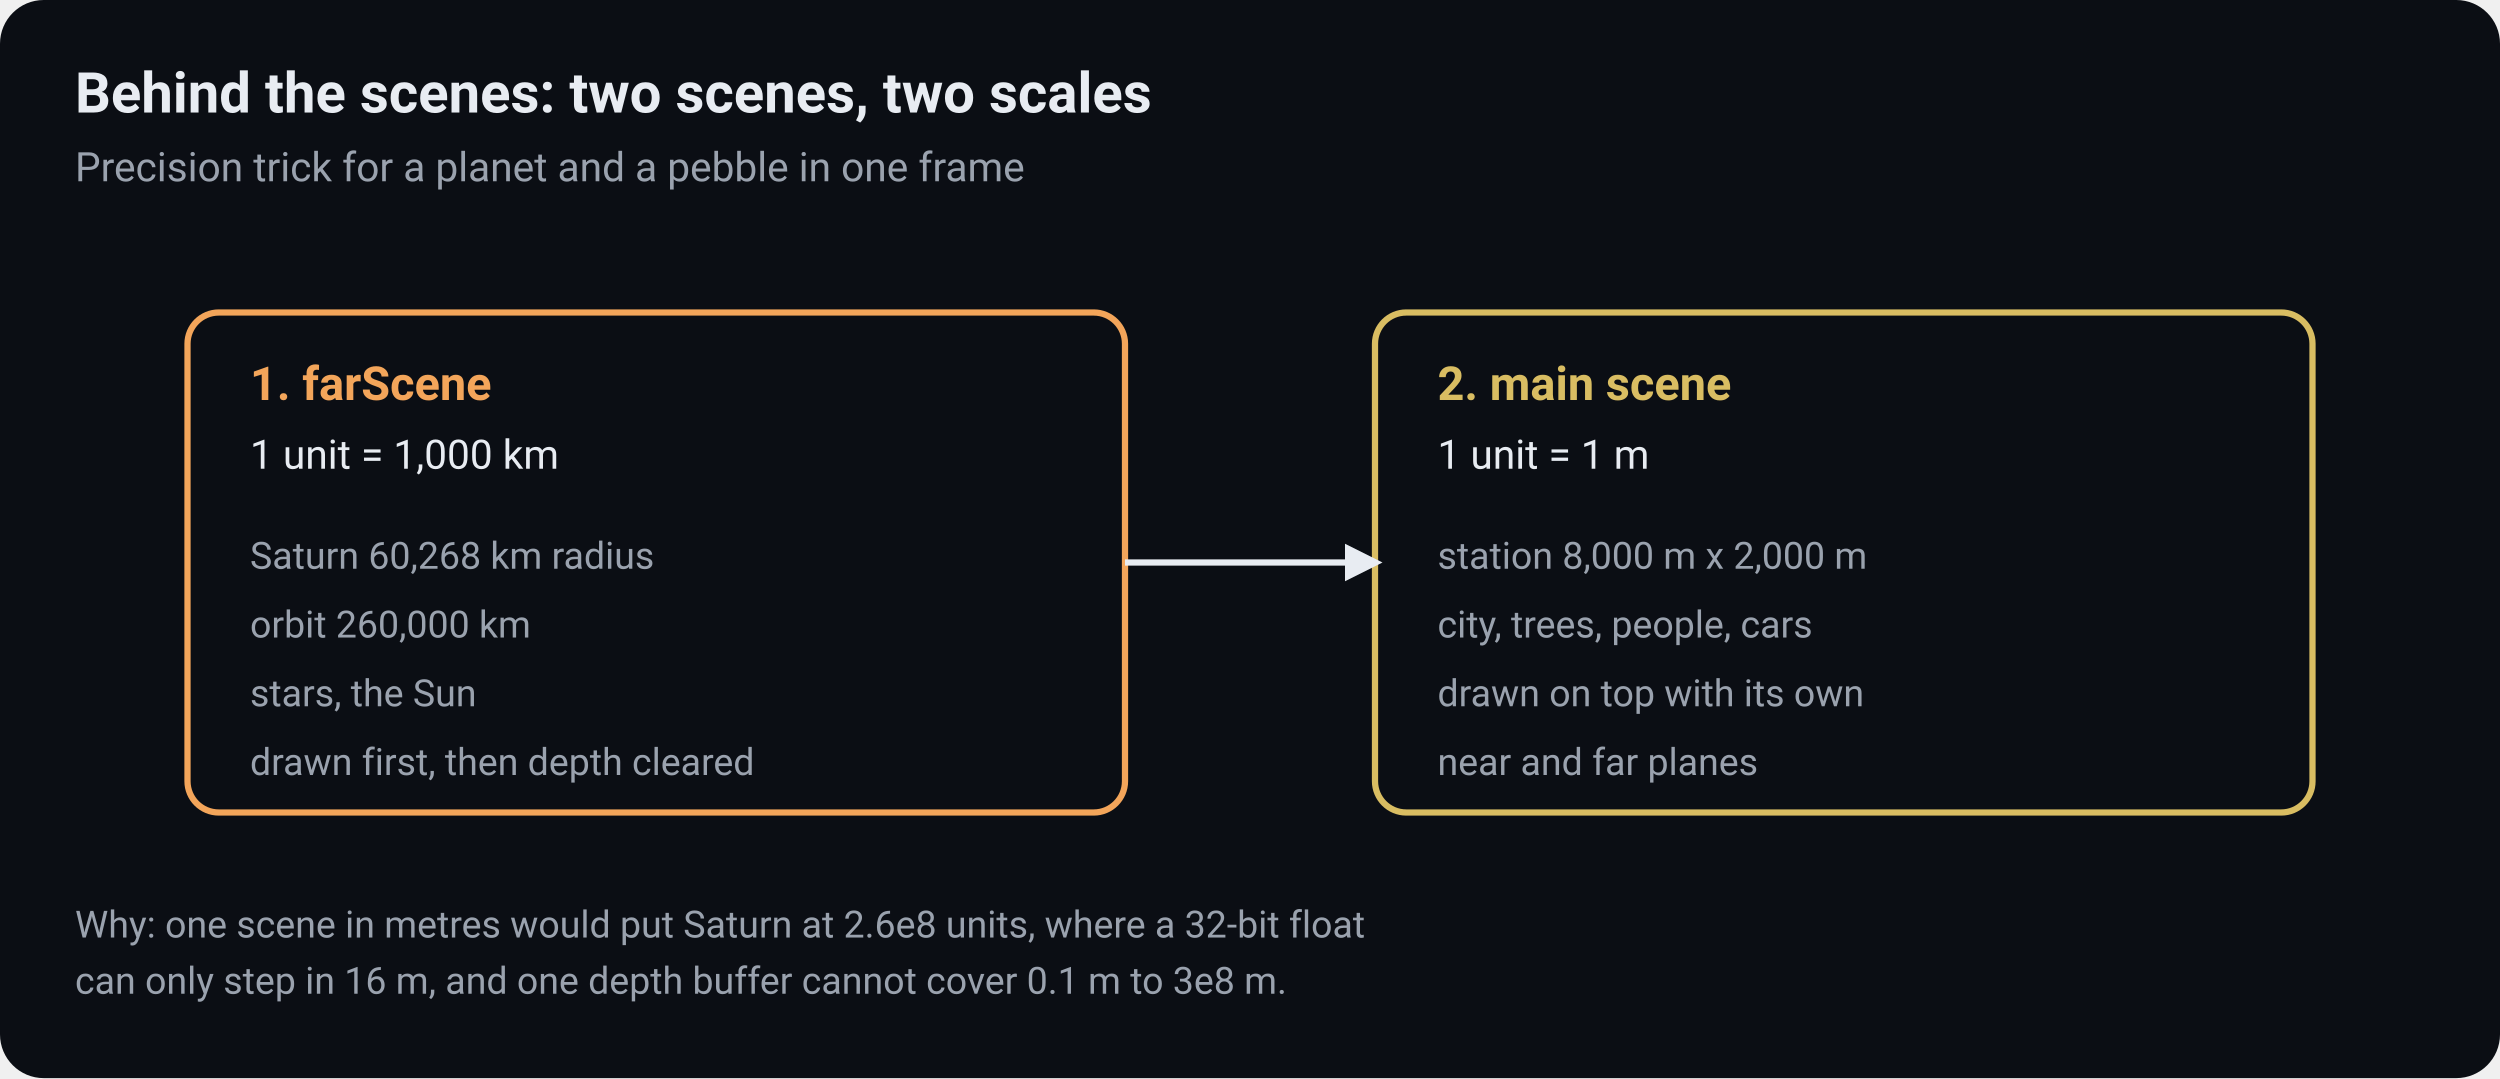
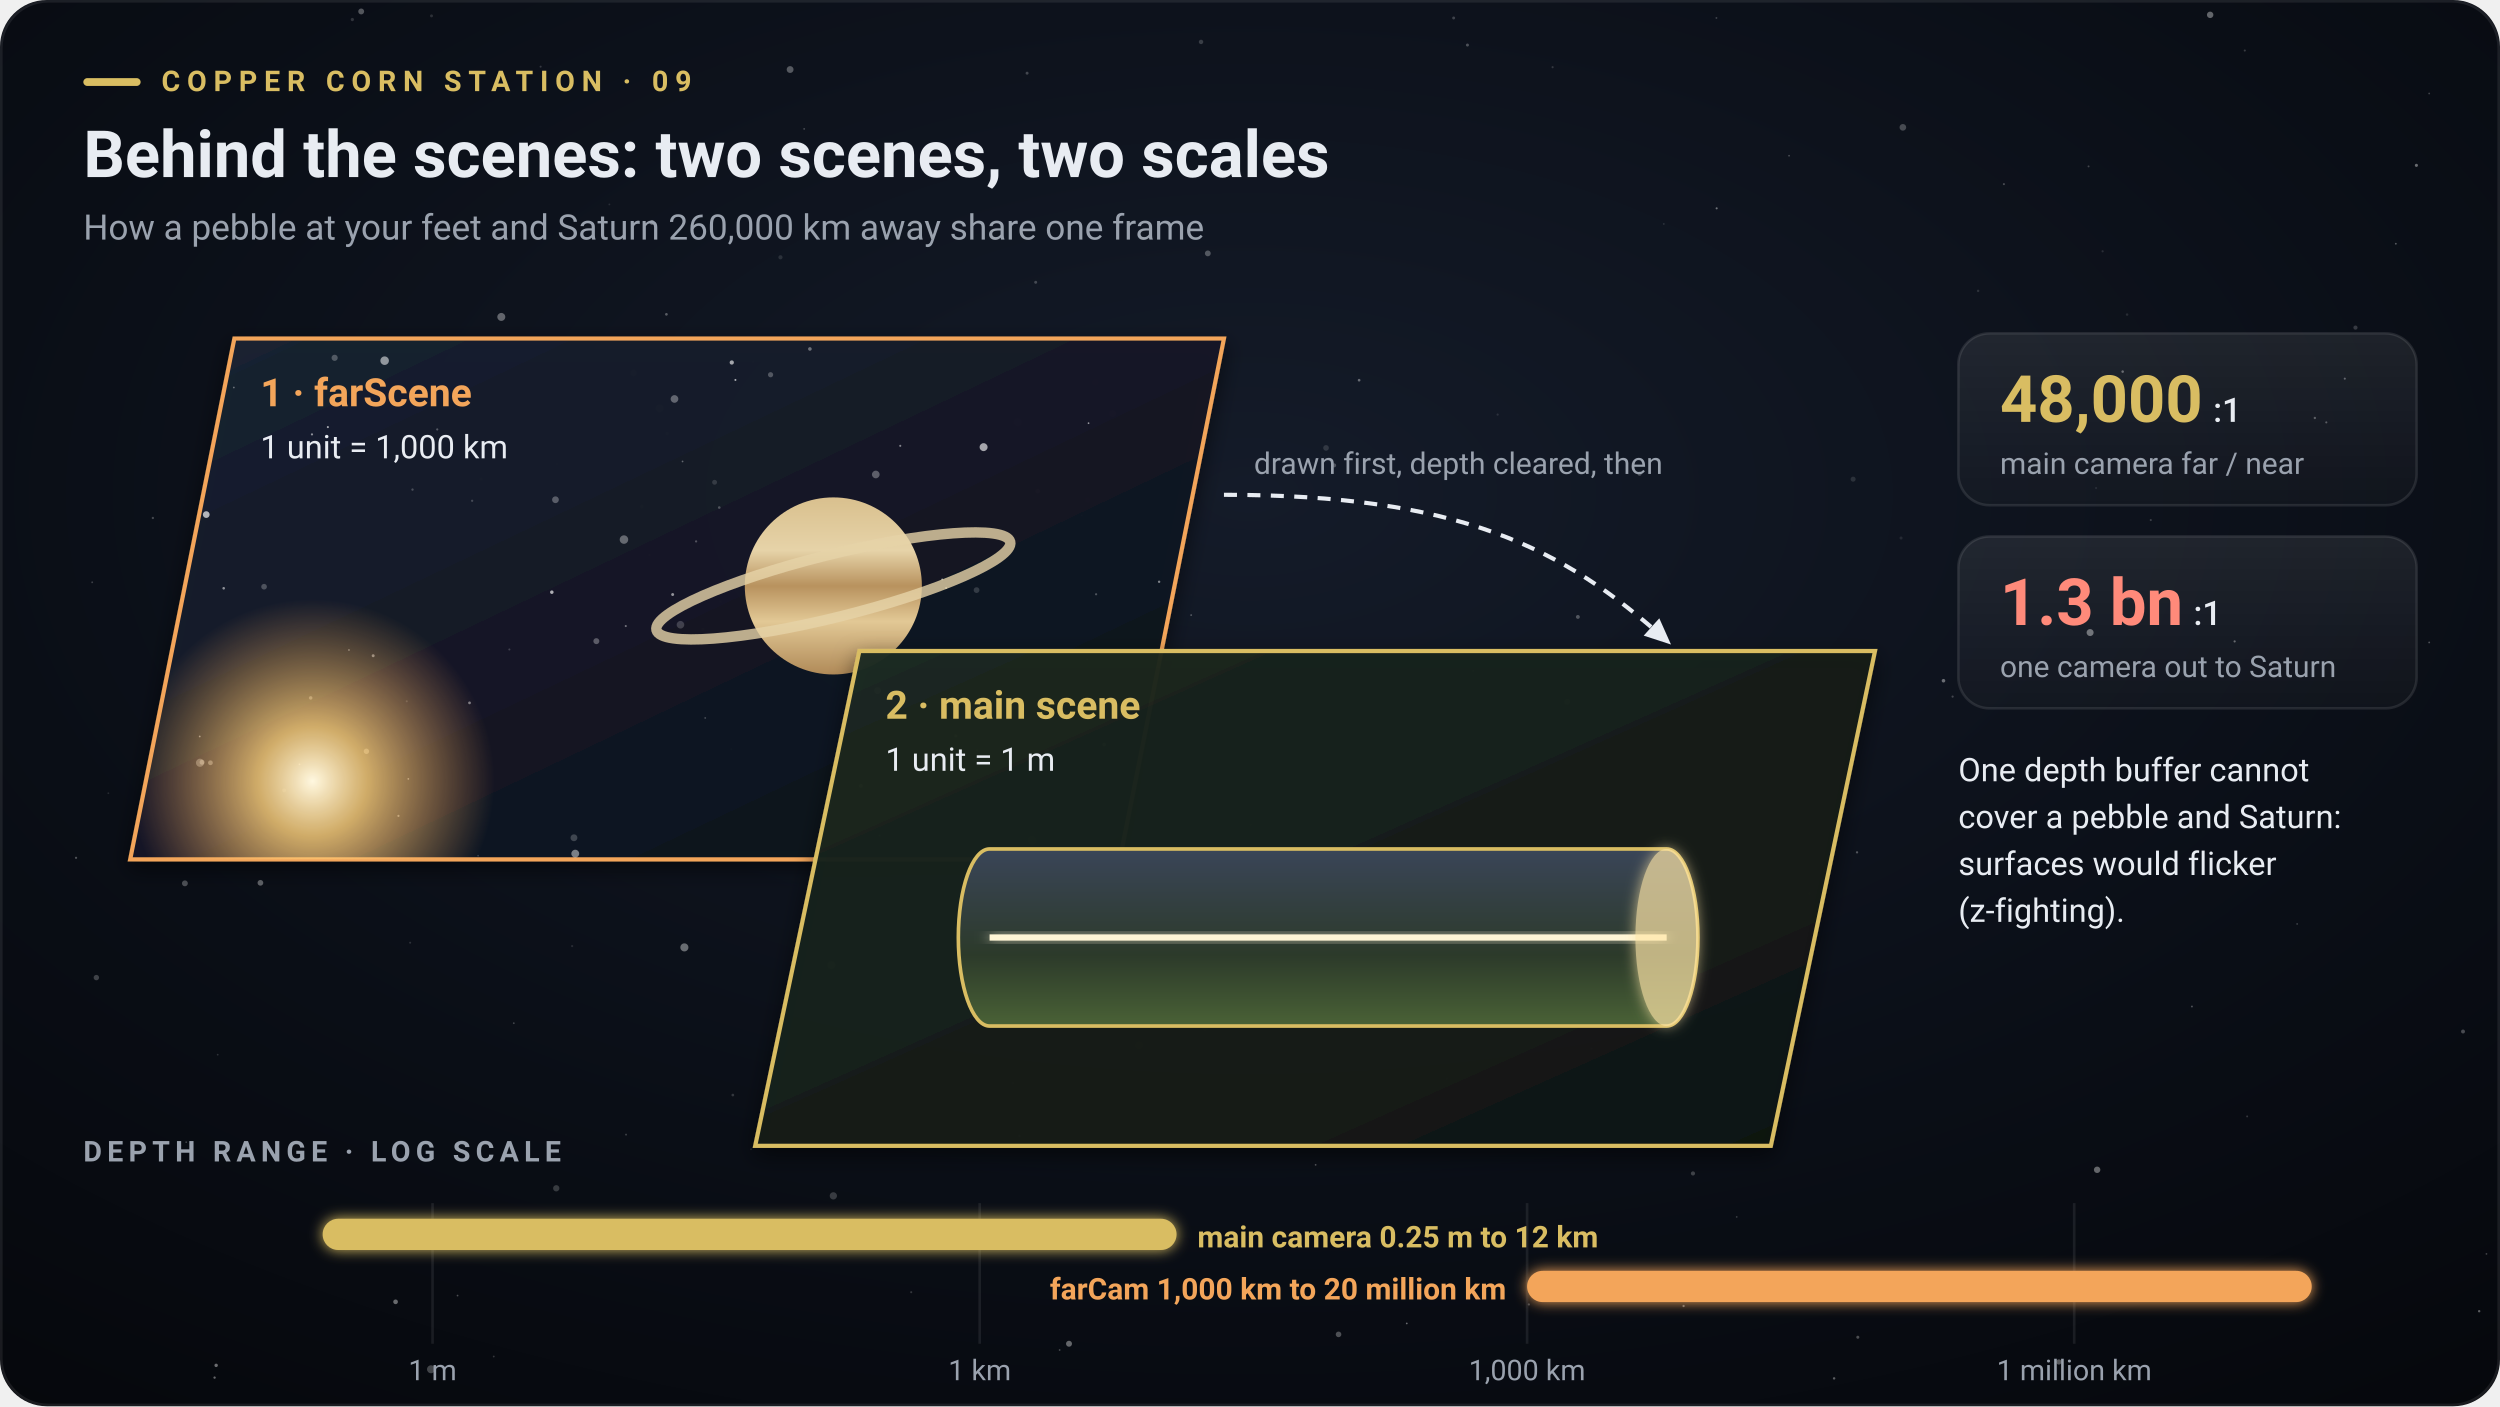
- <svg xmlns="http://www.w3.org/2000/svg" viewBox="0 0 800 345" width="800" height="345" font-family="system-ui, -apple-system, Segoe UI, Roboto, sans-serif">
+ <svg xmlns="http://www.w3.org/2000/svg" viewBox="0 0 960 540" width="960" height="540" font-family="system-ui, -apple-system, Segoe UI, Roboto, sans-serif">
  <defs>
-     <marker id="a" viewBox="0 0 10 10" refX="8" refY="5" markerWidth="6" markerHeight="6" orient="auto-start-reverse">
-       <path d="M0 0L10 5L0 10z" fill="#e8ecf2" />
-     </marker>
-     <marker id="ac" viewBox="0 0 10 10" refX="8" refY="5" markerWidth="6" markerHeight="6" orient="auto-start-reverse">
-       <path d="M0 0L10 5L0 10z" fill="#d9bd62" />
-     </marker>
-     <marker id="at" viewBox="0 0 10 10" refX="8" refY="5" markerWidth="6" markerHeight="6" orient="auto-start-reverse">
-       <path d="M0 0L10 5L0 10z" fill="#8fd3dc" />
-     </marker>
-     <marker id="ao" viewBox="0 0 10 10" refX="8" refY="5" markerWidth="6" markerHeight="6" orient="auto-start-reverse">
-       <path d="M0 0L10 5L0 10z" fill="#f3a55a" />
-     </marker>
+     <radialGradient id="bg" cx="0.5" cy="0.35" r="0.85">
+       <stop offset="0" stop-color="#141b29" />
+       <stop offset="0.6" stop-color="#0a0e16" />
+       <stop offset="1" stop-color="#05070b" />
+     </radialGradient>
+     <filter id="glow" x="-50%" y="-50%" width="200%" height="200%">
+       <feGaussianBlur stdDeviation="2.6" result="b" />
+       <feMerge>
+         <feMergeNode in="b" />
+         <feMergeNode in="SourceGraphic" />
+       </feMerge>
+     </filter>
+     <filter id="glow2" x="-100%" y="-100%" width="300%" height="300%">
+       <feGaussianBlur stdDeviation="7" result="b" />
+       <feMerge>
+         <feMergeNode in="b" />
+         <feMergeNode in="b" />
+         <feMergeNode in="SourceGraphic" />
+       </feMerge>
+     </filter>
+     <filter id="blur" x="-50%" y="-50%" width="200%" height="200%">
+       <feGaussianBlur stdDeviation="10" />
+     </filter>
+     <filter id="shadow" x="-20%" y="-20%" width="140%" height="160%">
+       <feDropShadow dx="0" dy="3" stdDeviation="4" flood-color="#000" flood-opacity="0.55" />
+     </filter>
+     <linearGradient id="card" x1="0" y1="0" x2="0" y2="1">
+       <stop offset="0" stop-color="#ffffff" stop-opacity="0.08" />
+       <stop offset="1" stop-color="#ffffff" stop-opacity="0.02" />
+     </linearGradient>
+     <linearGradient id="bldg" x1="0" y1="0" x2="1" y2="0">
+       <stop offset="0" stop-color="#9aa6b8" />
+       <stop offset="0.55" stop-color="#6c7789" />
+       <stop offset="1" stop-color="#3c4452" />
+     </linearGradient>
+     <linearGradient id="ground" x1="0" y1="0" x2="0" y2="1">
+       <stop offset="0" stop-color="#3d5a2c" />
+       <stop offset="0.25" stop-color="#2a3a22" />
+       <stop offset="1" stop-color="#11160f" />
+     </linearGradient>
+     <marker id="a" viewBox="0 0 10 10" refX="7" refY="5" markerWidth="7" markerHeight="7" orient="auto-start-reverse">
+       <path d="M0 1L9 5L0 9z" fill="#e8ecf2" />
+     </marker>
+     <marker id="ac" viewBox="0 0 10 10" refX="7" refY="5" markerWidth="7" markerHeight="7" orient="auto-start-reverse">
+       <path d="M0 1L9 5L0 9z" fill="#d9bd62" />
+     </marker>
+     <marker id="at" viewBox="0 0 10 10" refX="7" refY="5" markerWidth="7" markerHeight="7" orient="auto-start-reverse">
+       <path d="M0 1L9 5L0 9z" fill="#8fd3dc" />
+     </marker>
+     <marker id="ao" viewBox="0 0 10 10" refX="7" refY="5" markerWidth="7" markerHeight="7" orient="auto-start-reverse">
+       <path d="M0 1L9 5L0 9z" fill="#f3a55a" />
+     </marker>
+     <marker id="tick" viewBox="0 0 10 10" refX="5" refY="5" markerWidth="8" markerHeight="8" orient="auto">
+       <path d="M5 0V10" stroke="#e8ecf2" stroke-width="1.6" />
+     </marker>
+     <radialGradient id="sun" cx="0.5" cy="0.5" r="0.5">
+       <stop offset="0" stop-color="#fff8e0" />
+       <stop offset="0.3" stop-color="#ffd27a" stop-opacity="0.8" />
+       <stop offset="1" stop-color="#f3a55a" stop-opacity="0" />
+     </radialGradient>
+     <linearGradient id="bands" x1="0" y1="0" x2="0" y2="1">
+       <stop offset="0" stop-color="#d9c08e" />
+       <stop offset="0.3" stop-color="#e6d3a8" />
+       <stop offset="0.5" stop-color="#b8925e" />
+       <stop offset="0.7" stop-color="#e2c895" />
+       <stop offset="1" stop-color="#b08a58" />
+     </linearGradient>
+     <linearGradient id="planeA" x1="0" y1="0" x2="1" y2="1">
+       <stop offset="0" stop-color="#1b2232" stop-opacity="0.95" />
+       <stop offset="1" stop-color="#0b0f18" stop-opacity="0.95" />
+     </linearGradient>
+     <linearGradient id="planeB" x1="0" y1="0" x2="1" y2="1">
+       <stop offset="0" stop-color="#1d2a22" stop-opacity="0.96" />
+       <stop offset="1" stop-color="#0e1410" stop-opacity="0.96" />
+     </linearGradient>
+     <linearGradient id="hull" x1="0" y1="0" x2="0" y2="1">
+       <stop offset="0" stop-color="#3a4558" />
+       <stop offset="0.6" stop-color="#2c3a2a" />
+       <stop offset="1" stop-color="#4a6236" />
+     </linearGradient>
+     <clipPath id="pa">
+       <polygon points="90,130 470,130 430,330 50,330" />
+     </clipPath>
  </defs>
-   <rect width="800" height="345" rx="14" fill="#0b0e14" />
-   <text x="24" y="36" font-size="18" font-weight="600" fill="#e8ecf2">Behind the scenes: two scenes, two scales</text>
-   <text x="24" y="58" font-size="13" fill="#9aa2ae">Precision trick for a planet and a pebble in one frame</text>
-   <rect x="60" y="100" width="300" height="160" rx="10" fill="none" stroke="#f3a55a" stroke-width="2" />
-   <text x="80.0" y="128.0" font-size="15" fill="#f3a55a" text-anchor="start" font-weight="600">1. farScene</text>
-   <text x="80.0" y="150.0" font-size="13" fill="#e8ecf2" text-anchor="start" font-weight="400">1 unit = 1,000 km</text>
-   <text x="80.0" y="182.0" font-size="12" fill="#9aa2ae" text-anchor="start" font-weight="400">Saturn 60,268 km radius</text>
-   <text x="80.0" y="204.0" font-size="12" fill="#9aa2ae" text-anchor="start" font-weight="400">orbit 260,000 km</text>
-   <text x="80.0" y="226.0" font-size="12" fill="#9aa2ae" text-anchor="start" font-weight="400">stars, the Sun</text>
-   <text x="80.0" y="248.0" font-size="12" fill="#9aa2ae" text-anchor="start" font-weight="400">drawn first, then depth cleared</text>
-   <rect x="440" y="100" width="300" height="160" rx="10" fill="none" stroke="#d9bd62" stroke-width="2" />
-   <text x="460.0" y="128.0" font-size="15" fill="#d9bd62" text-anchor="start" font-weight="600">2. main scene</text>
-   <text x="460.0" y="150.0" font-size="13" fill="#e8ecf2" text-anchor="start" font-weight="400">1 unit = 1 m</text>
-   <text x="460.0" y="182.0" font-size="12" fill="#9aa2ae" text-anchor="start" font-weight="400">station 8,000 m x 2,000 m</text>
-   <text x="460.0" y="204.0" font-size="12" fill="#9aa2ae" text-anchor="start" font-weight="400">city, trees, people, cars</text>
-   <text x="460.0" y="226.0" font-size="12" fill="#9aa2ae" text-anchor="start" font-weight="400">drawn on top with its own</text>
-   <text x="460.0" y="248.0" font-size="12" fill="#9aa2ae" text-anchor="start" font-weight="400">near and far planes</text>
-   <line x1="360" y1="180" x2="440" y2="180" stroke="#e8ecf2" stroke-width="2" marker-end="url(#a)" />
-   <text x="24.0" y="300.0" font-size="12" fill="#9aa2ae" text-anchor="start" font-weight="400">Why: one scene in metres would put Saturn at 2.6e8 units, where a 32-bit float</text>
-   <text x="24.0" y="318.0" font-size="12" fill="#9aa2ae" text-anchor="start" font-weight="400">can only step in 16 m, and one depth buffer cannot cover 0.1 m to 3e8 m.</text>
+   <rect width="960" height="540" rx="18" fill="url(#bg)" />
+   <g>
+     <circle cx="427.3" cy="158.8" r="1.33" fill="#fff" opacity="0.24" />
+     <circle cx="83.6" cy="405.0" r="0.35" fill="#fff" opacity="0.15" />
+     <circle cx="71.0" cy="339.2" r="1.13" fill="#fff" opacity="0.28" />
+     <circle cx="213.6" cy="456.3" r="1.21" fill="#fff" opacity="0.19" />
+     <circle cx="262.8" cy="363.8" r="1.55" fill="#fff" opacity="0.38" />
+     <circle cx="841.7" cy="386.5" r="0.37" fill="#fff" opacity="0.28" />
+     <circle cx="410.8" cy="344.9" r="0.50" fill="#fff" opacity="0.15" />
+     <circle cx="862.0" cy="19.4" r="0.40" fill="#fff" opacity="0.19" />
+     <circle cx="927.9" cy="63.5" r="0.60" fill="#fff" opacity="0.39" />
+     <circle cx="587.1" cy="500.9" r="0.43" fill="#fff" opacity="0.23" />
+     <circle cx="355.5" cy="199.2" r="0.40" fill="#fff" opacity="0.11" />
+     <circle cx="945.8" cy="396.1" r="0.76" fill="#fff" opacity="0.26" />
+     <circle cx="192.5" cy="121.7" r="1.53" fill="#fff" opacity="0.35" />
+     <circle cx="437.4" cy="401.4" r="1.50" fill="#fff" opacity="0.10" />
+     <circle cx="351.2" cy="217.3" r="0.40" fill="#fff" opacity="0.26" />
+     <circle cx="282.9" cy="65.5" r="1.20" fill="#fff" opacity="0.22" />
+     <circle cx="769.5" cy="70.7" r="0.39" fill="#fff" opacity="0.25" />
+     <circle cx="35.4" cy="223.6" r="0.36" fill="#fff" opacity="0.21" />
+     <circle cx="281.4" cy="420.5" r="0.52" fill="#fff" opacity="0.17" />
+     <circle cx="565.7" cy="257.6" r="0.36" fill="#fff" opacity="0.34" />
+     <circle cx="558.2" cy="6.9" r="0.56" fill="#fff" opacity="0.21" />
+     <circle cx="83.0" cy="524.3" r="0.66" fill="#fff" opacity="0.41" />
+     <circle cx="457.4" cy="236.2" r="0.36" fill="#fff" opacity="0.30" />
+     <circle cx="463.8" cy="97.3" r="1.12" fill="#fff" opacity="0.28" />
+     <circle cx="82.4" cy="529.0" r="0.45" fill="#fff" opacity="0.39" />
+     <circle cx="394.4" cy="28.1" r="0.57" fill="#fff" opacity="0.22" />
+     <circle cx="749.8" cy="267.5" r="0.42" fill="#fff" opacity="0.22" />
+     <circle cx="462.8" cy="394.7" r="1.02" fill="#fff" opacity="0.21" />
+     <circle cx="135.3" cy="7.5" r="0.63" fill="#fff" opacity="0.16" />
+     <circle cx="817.0" cy="228.7" r="1.49" fill="#fff" opacity="0.11" />
+     <circle cx="802.0" cy="63.9" r="0.37" fill="#fff" opacity="0.22" />
+     <circle cx="269.9" cy="241.7" r="0.52" fill="#fff" opacity="0.29" />
+     <circle cx="29.2" cy="329.4" r="0.42" fill="#fff" opacity="0.29" />
+     <circle cx="288.4" cy="441.3" r="0.36" fill="#fff" opacity="0.11" />
+     <circle cx="694.8" cy="343.1" r="0.36" fill="#fff" opacity="0.19" />
+     <circle cx="397.7" cy="108.4" r="0.57" fill="#fff" opacity="0.22" />
+     <circle cx="555.6" cy="414.2" r="0.36" fill="#fff" opacity="0.17" />
+     <circle cx="639.1" cy="322.2" r="0.83" fill="#fff" opacity="0.17" />
+     <circle cx="207.6" cy="25.6" r="0.39" fill="#fff" opacity="0.17" />
+     <circle cx="711.6" cy="184.0" r="0.97" fill="#fff" opacity="0.12" />
+     <circle cx="276.7" cy="231.0" r="0.37" fill="#fff" opacity="0.24" />
+     <circle cx="932.8" cy="246.7" r="0.36" fill="#fff" opacity="0.28" />
+     <circle cx="505.2" cy="447.3" r="0.35" fill="#fff" opacity="0.32" />
+     <circle cx="575.1" cy="159.2" r="0.42" fill="#fff" opacity="0.11" />
+     <circle cx="888.9" cy="160.5" r="0.45" fill="#fff" opacity="0.30" />
+     <circle cx="713.1" cy="327.3" r="0.44" fill="#fff" opacity="0.29" />
+     <circle cx="509.2" cy="172.0" r="1.09" fill="#fff" opacity="0.13" />
+     <circle cx="160.9" cy="252.7" r="0.50" fill="#fff" opacity="0.12" />
+     <circle cx="713.4" cy="513.5" r="0.59" fill="#fff" opacity="0.27" />
+     <circle cx="274.1" cy="63.2" r="0.40" fill="#fff" opacity="0.32" />
+     <circle cx="825.9" cy="199.7" r="0.40" fill="#fff" opacity="0.19" />
+     <circle cx="521.9" cy="146.0" r="0.52" fill="#fff" opacity="0.36" />
+     <circle cx="157.5" cy="362.0" r="0.38" fill="#fff" opacity="0.15" />
+     <circle cx="405.3" cy="339.4" r="0.45" fill="#fff" opacity="0.21" />
+     <circle cx="601.8" cy="269.5" r="1.09" fill="#fff" opacity="0.40" />
+     <circle cx="882.1" cy="354.8" r="0.35" fill="#fff" opacity="0.22" />
+     <circle cx="280.8" cy="287.7" r="0.35" fill="#fff" opacity="0.39" />
+     <circle cx="243.3" cy="143.2" r="1.25" fill="#fff" opacity="0.22" />
+     <circle cx="35.1" cy="60.4" r="0.67" fill="#fff" opacity="0.08" />
+     <circle cx="687.0" cy="59.8" r="0.35" fill="#fff" opacity="0.25" />
+     <circle cx="165.7" cy="6.1" r="0.57" fill="#fff" opacity="0.14" />
+     <circle cx="410.5" cy="516.0" r="1.15" fill="#fff" opacity="0.37" />
+     <circle cx="467.6" cy="340.0" r="0.45" fill="#fff" opacity="0.33" />
+     <circle cx="932.8" cy="35.9" r="0.35" fill="#fff" opacity="0.23" />
+     <circle cx="565.9" cy="335.6" r="0.36" fill="#fff" opacity="0.13" />
+     <circle cx="391.4" cy="436.2" r="0.44" fill="#fff" opacity="0.34" />
+     <circle cx="448.0" cy="439.9" r="0.35" fill="#fff" opacity="0.29" />
+     <circle cx="249.4" cy="213.1" r="0.35" fill="#fff" opacity="0.31" />
+     <circle cx="455.1" cy="347.6" r="0.45" fill="#fff" opacity="0.11" />
+     <circle cx="659.1" cy="6.9" r="0.36" fill="#fff" opacity="0.22" />
+     <circle cx="746.3" cy="261.4" r="0.69" fill="#fff" opacity="0.38" />
+     <circle cx="807.4" cy="96.5" r="0.42" fill="#fff" opacity="0.12" />
+     <circle cx="803.5" cy="294.1" r="0.60" fill="#fff" opacity="0.12" />
+     <circle cx="390.8" cy="162.1" r="1.57" fill="#fff" opacity="0.19" />
+     <circle cx="904.5" cy="125.8" r="0.80" fill="#fff" opacity="0.18" />
+     <circle cx="253.3" cy="156.8" r="1.46" fill="#fff" opacity="0.29" />
+     <circle cx="246.4" cy="194.5" r="0.65" fill="#fff" opacity="0.24" />
+     <circle cx="596.2" cy="25.8" r="0.41" fill="#fff" opacity="0.16" />
+     <circle cx="666.9" cy="467.3" r="0.35" fill="#fff" opacity="0.20" />
+     <circle cx="954.8" cy="481.5" r="0.35" fill="#fff" opacity="0.24" />
+     <circle cx="605.9" cy="236.9" r="0.75" fill="#fff" opacity="0.27" />
+     <circle cx="415.4" cy="197.9" r="0.35" fill="#fff" opacity="0.38" />
+     <circle cx="299.7" cy="98.8" r="0.80" fill="#fff" opacity="0.12" />
+     <circle cx="611.1" cy="402.7" r="0.36" fill="#fff" opacity="0.34" />
+     <circle cx="858.1" cy="246.3" r="0.42" fill="#fff" opacity="0.35" />
+     <circle cx="646.5" cy="501.5" r="0.44" fill="#fff" opacity="0.39" />
+     <circle cx="388.9" cy="415.9" r="0.38" fill="#fff" opacity="0.15" />
+     <circle cx="151.9" cy="499.9" r="0.90" fill="#fff" opacity="0.39" />
+     <circle cx="563.5" cy="17.3" r="0.58" fill="#fff" opacity="0.26" />
+     <circle cx="319.2" cy="370.6" r="1.57" fill="#fff" opacity="0.27" />
+     <circle cx="303.4" cy="26.7" r="1.32" fill="#fff" opacity="0.30" />
+     <circle cx="240.4" cy="435.7" r="0.37" fill="#fff" opacity="0.21" />
+     <circle cx="514.0" cy="512.4" r="1.08" fill="#fff" opacity="0.28" />
+     <circle cx="512.3" cy="178.7" r="0.78" fill="#fff" opacity="0.26" />
+     <circle cx="659.2" cy="80.0" r="0.40" fill="#fff" opacity="0.40" />
+     <circle cx="650.1" cy="450.6" r="0.80" fill="#fff" opacity="0.22" />
+     <circle cx="138.7" cy="4.4" r="1.13" fill="#fff" opacity="0.30" />
+     <circle cx="730.0" cy="206.6" r="0.59" fill="#fff" opacity="0.09" />
+     <circle cx="804.9" cy="187.4" r="0.41" fill="#fff" opacity="0.09" />
+     <circle cx="320.0" cy="459.2" r="1.40" fill="#fff" opacity="0.19" />
+     <circle cx="197.3" cy="392.9" r="0.36" fill="#fff" opacity="0.23" />
+     <circle cx="952.0" cy="503.5" r="0.46" fill="#fff" opacity="0.34" />
+     <circle cx="213.8" cy="178.2" r="0.35" fill="#fff" opacity="0.14" />
+     <circle cx="289.2" cy="138.9" r="0.36" fill="#fff" opacity="0.16" />
+     <circle cx="189.6" cy="520.9" r="0.36" fill="#fff" opacity="0.19" />
+     <circle cx="549.4" cy="311.5" r="0.40" fill="#fff" opacity="0.38" />
+     <circle cx="175.7" cy="497.5" r="0.35" fill="#fff" opacity="0.28" />
+     <circle cx="862.9" cy="428.7" r="0.37" fill="#fff" opacity="0.18" />
+     <circle cx="461.2" cy="16.1" r="0.85" fill="#fff" opacity="0.18" />
+     <circle cx="184.8" cy="184.0" r="0.57" fill="#fff" opacity="0.24" />
+     <circle cx="802.6" cy="242.9" r="1.35" fill="#fff" opacity="0.39" />
+     <circle cx="638.9" cy="86.0" r="0.35" fill="#fff" opacity="0.13" />
+     <circle cx="544.2" cy="359.8" r="1.63" fill="#fff" opacity="0.33" />
+     <circle cx="58.7" cy="198.9" r="0.44" fill="#fff" opacity="0.24" />
+     <circle cx="37.0" cy="375.4" r="1.04" fill="#fff" opacity="0.22" />
+     <circle cx="805.3" cy="449.2" r="1.24" fill="#fff" opacity="0.37" />
+     <circle cx="364.8" cy="62.3" r="0.91" fill="#fff" opacity="0.14" />
+     <circle cx="165.5" cy="525.8" r="1.53" fill="#fff" opacity="0.24" />
+     <circle cx="444.0" cy="371.5" r="0.35" fill="#fff" opacity="0.23" />
+     <circle cx="71.5" cy="438.6" r="0.35" fill="#fff" opacity="0.23" />
+     <circle cx="256.2" cy="166.5" r="0.57" fill="#fff" opacity="0.31" />
+     <circle cx="100.0" cy="339.0" r="1.10" fill="#fff" opacity="0.35" />
+     <circle cx="893.3" cy="162.2" r="0.40" fill="#fff" opacity="0.29" />
+     <circle cx="480.2" cy="316.7" r="0.35" fill="#fff" opacity="0.17" />
+     <circle cx="417.7" cy="192.0" r="0.91" fill="#fff" opacity="0.14" />
+     <circle cx="816.8" cy="120.8" r="0.48" fill="#fff" opacity="0.11" />
+     <circle cx="406.9" cy="518.4" r="0.35" fill="#fff" opacity="0.27" />
+     <circle cx="540.2" cy="508.2" r="0.35" fill="#fff" opacity="0.40" />
+     <circle cx="759.6" cy="111.7" r="0.47" fill="#fff" opacity="0.13" />
+     <circle cx="219.7" cy="363.3" r="0.41" fill="#fff" opacity="0.12" />
+     <circle cx="815.1" cy="142.7" r="0.49" fill="#fff" opacity="0.34" />
+     <circle cx="632.2" cy="398.6" r="0.35" fill="#fff" opacity="0.20" />
+     <circle cx="349.9" cy="496.2" r="0.40" fill="#fff" opacity="0.18" />
+     <circle cx="848.7" cy="5.7" r="1.24" fill="#fff" opacity="0.36" />
+     <circle cx="41.6" cy="304.6" r="0.35" fill="#fff" opacity="0.12" />
+     <circle cx="234.0" cy="78.5" r="0.36" fill="#fff" opacity="0.11" />
+     <circle cx="420.6" cy="146.8" r="1.12" fill="#fff" opacity="0.12" />
+     <circle cx="398.5" cy="188.6" r="0.91" fill="#fff" opacity="0.39" />
+     <circle cx="920.0" cy="93.6" r="0.36" fill="#fff" opacity="0.32" />
+     <circle cx="250.4" cy="85.4" r="0.91" fill="#fff" opacity="0.38" />
+     <circle cx="629.6" cy="181.9" r="0.82" fill="#fff" opacity="0.23" />
+     <circle cx="395.4" cy="324.7" r="0.35" fill="#fff" opacity="0.23" />
+     <circle cx="432.0" cy="393.8" r="0.37" fill="#fff" opacity="0.15" />
+     <circle cx="790.6" cy="523.0" r="1.01" fill="#fff" opacity="0.32" />
+     <circle cx="900.4" cy="145.4" r="0.40" fill="#fff" opacity="0.33" />
+     <circle cx="438.9" cy="358.0" r="0.56" fill="#fff" opacity="0.38" />
+     <circle cx="704.3" cy="529.3" r="0.47" fill="#fff" opacity="0.34" />
+     <circle cx="308.8" cy="49.5" r="0.35" fill="#fff" opacity="0.25" />
+     <circle cx="730.7" cy="48.9" r="1.28" fill="#fff" opacity="0.24" />
+     <circle cx="255.9" cy="120.7" r="0.52" fill="#fff" opacity="0.31" />
+   </g>
+   <rect x="0.5" y="0.5" width="959" height="539" rx="18" fill="none" stroke="#ffffff" stroke-opacity="0.08" />
+   <rect x="32" y="30" width="22" height="3" rx="1.5" fill="#d9bd62" />
+   <text x="62.0" y="35.0" font-size="11" fill="#d9bd62" text-anchor="start" font-weight="600" letter-spacing="2.6">COPPER CORN STATION · 09</text>
+   <text x="32.0" y="68.0" font-size="25" fill="#e8ecf2" text-anchor="start" font-weight="650">Behind the scenes: two scenes, two scales</text>
+   <text x="32.0" y="92.0" font-size="13.5" fill="#9aa2ae" text-anchor="start" font-weight="400">How a pebble at your feet and Saturn 260,000 km away share one frame</text>
+   <polygon points="90.0,130.0 470.0,130.0 430.0,330.0 50.0,330.0" fill="url(#planeA)" stroke="#f3a55a" stroke-width="1.6" filter="url(#shadow)" />
+   <g clip-path="url(#pa)">
+     <circle cx="119.3" cy="268.0" r="0.68" fill="#fff" opacity="0.39" />
+     <circle cx="140.7" cy="288.5" r="1.04" fill="#fff" opacity="0.41" />
+     <circle cx="262.1" cy="177.2" r="0.35" fill="#fff" opacity="0.34" />
+     <circle cx="295.9" cy="143.9" r="1.00" fill="#fff" opacity="0.26" />
+     <circle cx="147.7" cy="138.5" r="1.64" fill="#fff" opacity="0.53" />
+     <circle cx="417.5" cy="253.2" r="0.35" fill="#fff" opacity="0.31" />
+     <circle cx="259.0" cy="153.2" r="1.47" fill="#fff" opacity="0.33" />
+     <circle cx="115.0" cy="293.5" r="0.35" fill="#fff" opacity="0.64" />
+     <circle cx="240.3" cy="240.4" r="0.40" fill="#fff" opacity="0.40" />
+     <circle cx="128.5" cy="137.4" r="1.19" fill="#fff" opacity="0.26" />
+     <circle cx="377.7" cy="171.7" r="1.53" fill="#fff" opacity="0.62" />
+     <circle cx="367.0" cy="282.6" r="0.60" fill="#fff" opacity="0.53" />
+     <circle cx="101.4" cy="225.3" r="1.09" fill="#fff" opacity="0.24" />
+     <circle cx="437.7" cy="307.5" r="0.44" fill="#fff" opacity="0.33" />
+     <circle cx="239.6" cy="207.2" r="1.63" fill="#fff" opacity="0.34" />
+     <circle cx="61.3" cy="148.7" r="0.83" fill="#fff" opacity="0.67" />
+     <circle cx="258.3" cy="228.3" r="0.57" fill="#fff" opacity="0.54" />
+     <circle cx="143.3" cy="251.8" r="0.57" fill="#fff" opacity="0.47" />
+     <circle cx="125.9" cy="164.0" r="0.40" fill="#fff" opacity="0.64" />
+     <circle cx="195.6" cy="249.4" r="0.39" fill="#fff" opacity="0.19" />
+     <circle cx="77.6" cy="292.7" r="0.96" fill="#fff" opacity="0.34" />
+     <circle cx="337.0" cy="265.2" r="1.29" fill="#fff" opacity="0.65" />
+     <circle cx="220.9" cy="327.8" r="1.51" fill="#fff" opacity="0.45" />
+     <circle cx="420.9" cy="228.2" r="0.42" fill="#fff" opacity="0.27" />
+     <circle cx="418.0" cy="162.5" r="0.35" fill="#fff" opacity="0.57" />
+     <circle cx="375.0" cy="226.6" r="1.11" fill="#fff" opacity="0.16" />
+     <circle cx="158.4" cy="188.0" r="0.45" fill="#fff" opacity="0.23" />
+     <circle cx="79.2" cy="197.6" r="1.30" fill="#fff" opacity="0.67" />
+     <circle cx="363.3" cy="225.8" r="0.37" fill="#fff" opacity="0.65" />
+     <circle cx="270.8" cy="275.7" r="0.35" fill="#fff" opacity="0.25" />
+     <circle cx="402.1" cy="289.0" r="1.24" fill="#fff" opacity="0.46" />
+     <circle cx="229.0" cy="246.2" r="1.15" fill="#fff" opacity="0.30" />
+     <circle cx="274.4" cy="185.2" r="0.94" fill="#fff" opacity="0.14" />
+     <circle cx="337.8" cy="320.8" r="0.35" fill="#fff" opacity="0.46" />
+     <circle cx="320.4" cy="300.3" r="0.61" fill="#fff" opacity="0.27" />
+     <circle cx="220.4" cy="321.7" r="1.32" fill="#fff" opacity="0.21" />
+     <circle cx="89.8" cy="148.8" r="0.35" fill="#fff" opacity="0.38" />
+     <circle cx="109.1" cy="303.5" r="0.72" fill="#fff" opacity="0.20" />
+     <circle cx="276.2" cy="194.9" r="0.51" fill="#fff" opacity="0.25" />
+     <circle cx="119.8" cy="166.8" r="0.42" fill="#fff" opacity="0.52" />
+     <circle cx="281.0" cy="139.2" r="0.82" fill="#fff" opacity="0.61" />
+     <circle cx="375.2" cy="288.1" r="0.35" fill="#fff" opacity="0.39" />
+     <circle cx="76.7" cy="282.8" r="0.36" fill="#fff" opacity="0.52" />
+     <circle cx="156.2" cy="269.3" r="0.39" fill="#fff" opacity="0.16" />
+     <circle cx="213.3" cy="191.9" r="1.30" fill="#fff" opacity="0.29" />
+     <circle cx="261.3" cy="239.9" r="1.46" fill="#fff" opacity="0.19" />
+     <circle cx="302.5" cy="231.6" r="0.87" fill="#fff" opacity="0.66" />
+     <circle cx="180.3" cy="269.9" r="0.54" fill="#fff" opacity="0.44" />
+     <circle cx="76.8" cy="292.9" r="1.56" fill="#fff" opacity="0.33" />
+     <circle cx="183.6" cy="328.6" r="0.35" fill="#fff" opacity="0.18" />
+     <circle cx="80.8" cy="292.9" r="0.92" fill="#fff" opacity="0.38" />
+     <circle cx="311.0" cy="134.0" r="0.70" fill="#fff" opacity="0.37" />
+     <circle cx="267.3" cy="207.9" r="0.43" fill="#fff" opacity="0.26" />
+     <circle cx="70.5" cy="216.8" r="0.37" fill="#fff" opacity="0.52" />
+     <circle cx="393.3" cy="274.8" r="0.47" fill="#fff" opacity="0.26" />
+     <circle cx="211.9" cy="227.4" r="0.68" fill="#fff" opacity="0.66" />
+     <circle cx="85.9" cy="225.9" r="0.50" fill="#fff" opacity="0.52" />
+     <circle cx="424.0" cy="285.9" r="0.67" fill="#fff" opacity="0.54" />
+     <circle cx="330.6" cy="301.8" r="0.79" fill="#fff" opacity="0.50" />
+     <circle cx="153.0" cy="313.3" r="0.42" fill="#fff" opacity="0.47" />
+     <circle cx="396.4" cy="322.7" r="1.61" fill="#fff" opacity="0.14" />
+     <circle cx="181.3" cy="192.3" r="0.43" fill="#fff" opacity="0.21" />
+     <circle cx="282.4" cy="145.9" r="0.39" fill="#fff" opacity="0.64" />
+     <circle cx="361.8" cy="222.5" r="0.35" fill="#fff" opacity="0.65" />
+     <circle cx="345.7" cy="171.2" r="0.40" fill="#fff" opacity="0.48" />
+     <circle cx="336.3" cy="182.2" r="1.47" fill="#fff" opacity="0.31" />
+     <circle cx="156.8" cy="299.1" r="0.35" fill="#fff" opacity="0.50" />
+     <circle cx="134.0" cy="249.6" r="0.38" fill="#fff" opacity="0.34" />
+     <circle cx="445.1" cy="223.4" r="0.46" fill="#fff" opacity="0.47" />
+     <circle cx="167.9" cy="164.9" r="0.42" fill="#fff" opacity="0.28" />
+     <circle cx="120" cy="300" r="70" fill="url(#sun)" />
+     <circle cx="320" cy="225" r="34" fill="url(#bands)" />
+     <ellipse cx="320" cy="225" rx="70" ry="12" fill="none" stroke="#e6d3a8" stroke-width="4" opacity="0.8" transform="rotate(-14 320 225)" />
+   </g>
+   <text x="100.0" y="156.0" font-size="15" fill="#f3a55a" text-anchor="start" font-weight="700">1 · farScene</text>
+   <text x="100.0" y="176.0" font-size="12.5" fill="#e8ecf2" text-anchor="start" font-weight="400">1 unit = 1,000 km</text>
+   <polygon points="330.0,250.0 720.0,250.0 680.0,440.0 290.0,440.0" fill="url(#planeB)" stroke="#d9bd62" stroke-width="1.6" filter="url(#shadow)" />
+   <path d="M380 326 L640 326 A12 34 0 0 1 640 394 L380 394 A12 34 0 0 1 380 326 Z" fill="url(#hull)" stroke="#d9bd62" stroke-width="1.4" />
+   <rect x="380" y="358.8" width="260" height="2.4" fill="#fff6d6" filter="url(#glow)" />
+   <ellipse cx="640" cy="360" rx="12" ry="34" fill="#ffe7a8" opacity="0.7" filter="url(#glow)" />
+   <text x="340.0" y="276.0" font-size="15" fill="#d9bd62" text-anchor="start" font-weight="700">2 · main scene</text>
+   <text x="340.0" y="296.0" font-size="12.5" fill="#e8ecf2" text-anchor="start" font-weight="400">1 unit = 1 m</text>
+   <path d="M470 190 C 560 190, 600 210, 640 246" fill="none" stroke="#e8ecf2" stroke-width="1.6" stroke-dasharray="5 4" marker-end="url(#a)" />
+   <text x="560.0" y="182.0" font-size="11.5" fill="#9aa2ae" text-anchor="middle" font-weight="400">drawn first, depth cleared, then</text>
+   <text x="32.0" y="446.0" font-size="11" fill="#9aa2ae" text-anchor="start" font-weight="600" letter-spacing="2">DEPTH RANGE · LOG SCALE</text>
+   <line x1="166.1" y1="462" x2="166.1" y2="516" stroke="#fff" stroke-opacity="0.08" />
+   <text x="166.1" y="530.0" font-size="11" fill="#9aa2ae" text-anchor="middle" font-weight="400">1 m</text>
+   <line x1="376.2" y1="462" x2="376.2" y2="516" stroke="#fff" stroke-opacity="0.08" />
+   <text x="376.2" y="530.0" font-size="11" fill="#9aa2ae" text-anchor="middle" font-weight="400">1 km</text>
+   <line x1="586.4" y1="462" x2="586.4" y2="516" stroke="#fff" stroke-opacity="0.08" />
+   <text x="586.4" y="530.0" font-size="11" fill="#9aa2ae" text-anchor="middle" font-weight="400">1,000 km</text>
+   <line x1="796.5" y1="462" x2="796.5" y2="516" stroke="#fff" stroke-opacity="0.08" />
+   <text x="796.5" y="530.0" font-size="11" fill="#9aa2ae" text-anchor="middle" font-weight="400">1 million km</text>
+   <rect x="123.9" y="468" width="327.9" height="12" rx="6" fill="#d9bd62" filter="url(#glow)" />
+   <text x="459.8" y="479.0" font-size="11.5" fill="#d9bd62" text-anchor="start" font-weight="600">main camera 0.25 m to 12 km</text>
+   <rect x="586.4" y="488" width="301.3" height="12" rx="6" fill="#f3a55a" filter="url(#glow)" />
+   <text x="578.4" y="499.0" font-size="11.5" fill="#f3a55a" text-anchor="end" font-weight="600">farCam 1,000 km to 20 million km</text>
+   <rect x="752" y="128" width="176" height="66" rx="12" fill="url(#card)" stroke="#ffffff" stroke-opacity="0.10" />
+   <text x="768" y="162" font-size="25" font-weight="700" fill="#d9bd62">48,000<tspan font-size="13" font-weight="500" fill="#e8ecf2" dx="4">:1</tspan>
+   </text>
+   <text x="768.0" y="182.0" font-size="11.5" fill="#9aa2ae" text-anchor="start" font-weight="400">main camera far / near</text>
+   <rect x="752" y="206" width="176" height="66" rx="12" fill="url(#card)" stroke="#ffffff" stroke-opacity="0.10" />
+   <text x="768" y="240" font-size="25" font-weight="700" fill="#ff8a7a">1.3 bn<tspan font-size="13" font-weight="500" fill="#e8ecf2" dx="4">:1</tspan>
+   </text>
+   <text x="768.0" y="260.0" font-size="11.5" fill="#9aa2ae" text-anchor="start" font-weight="400">one camera out to Saturn</text>
+   <text x="752.0" y="300.0" font-size="12.5" fill="#e8ecf2" text-anchor="start" font-weight="400">One depth buffer cannot</text>
+   <text x="752.0" y="318.0" font-size="12.5" fill="#e8ecf2" text-anchor="start" font-weight="400">cover a pebble and Saturn:</text>
+   <text x="752.0" y="336.0" font-size="12.5" fill="#e8ecf2" text-anchor="start" font-weight="400">surfaces would flicker</text>
+   <text x="752.0" y="354.0" font-size="12.5" fill="#e8ecf2" text-anchor="start" font-weight="400">(z-fighting).</text>
</svg>
